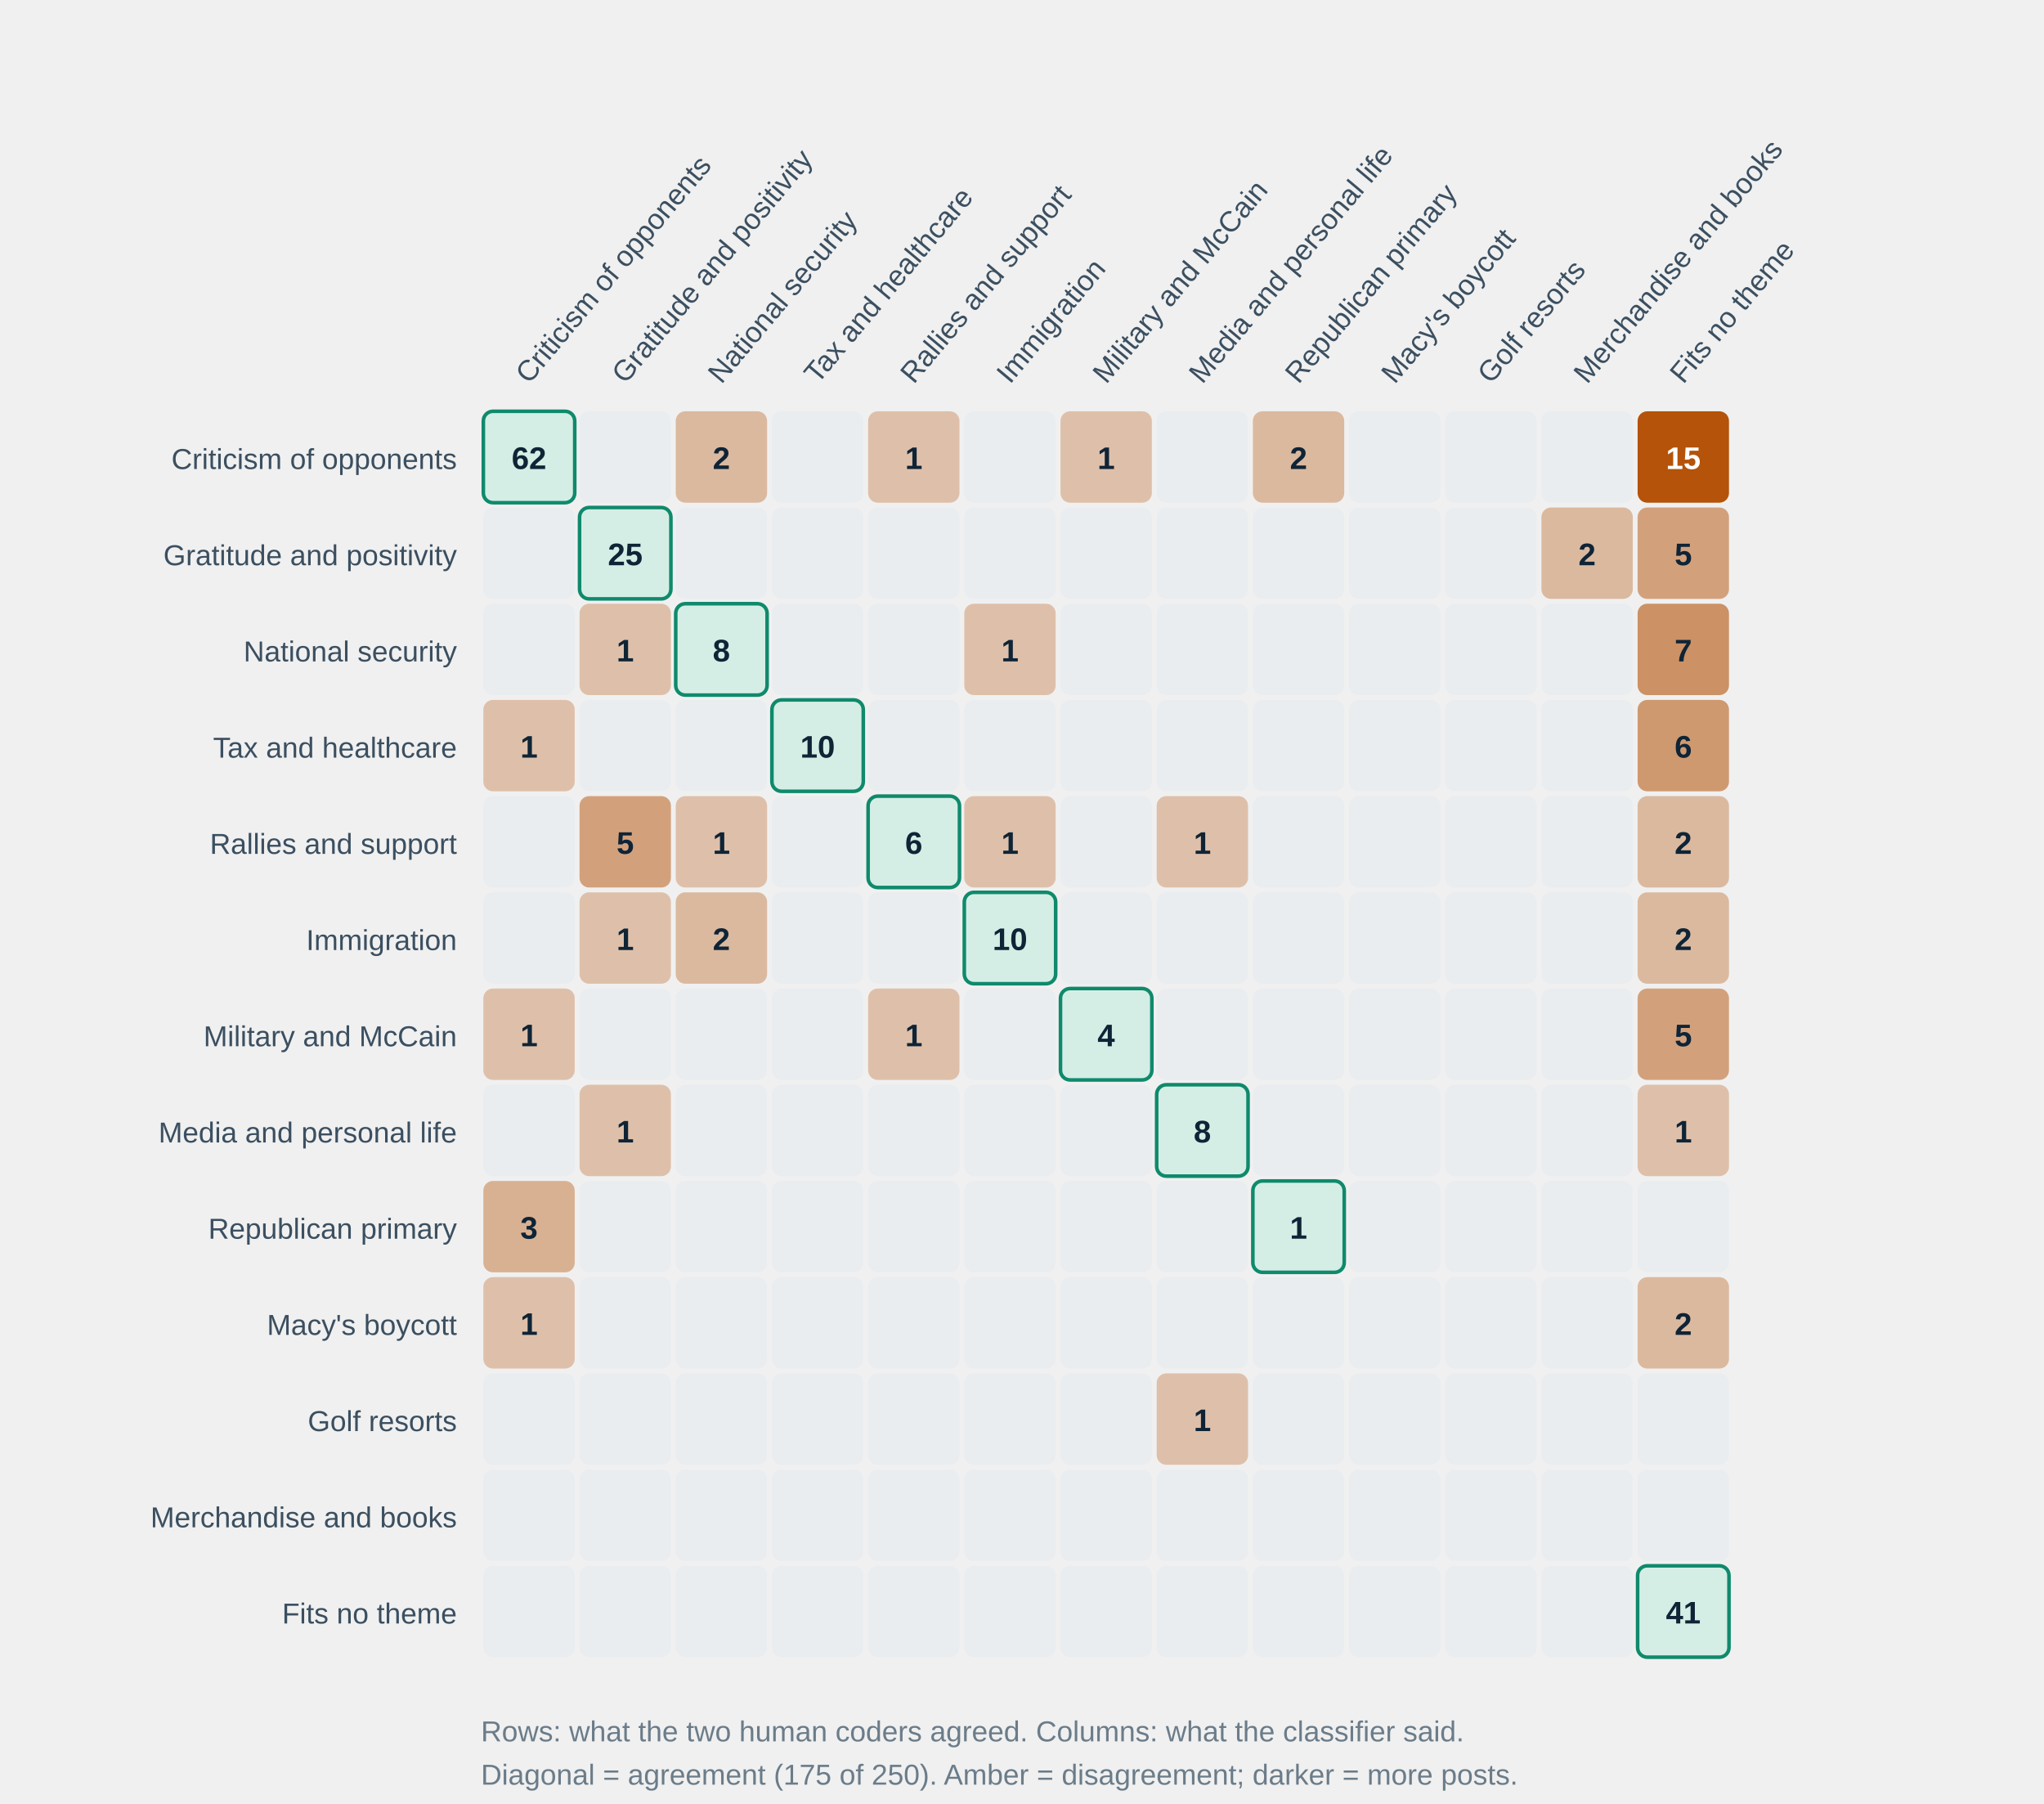
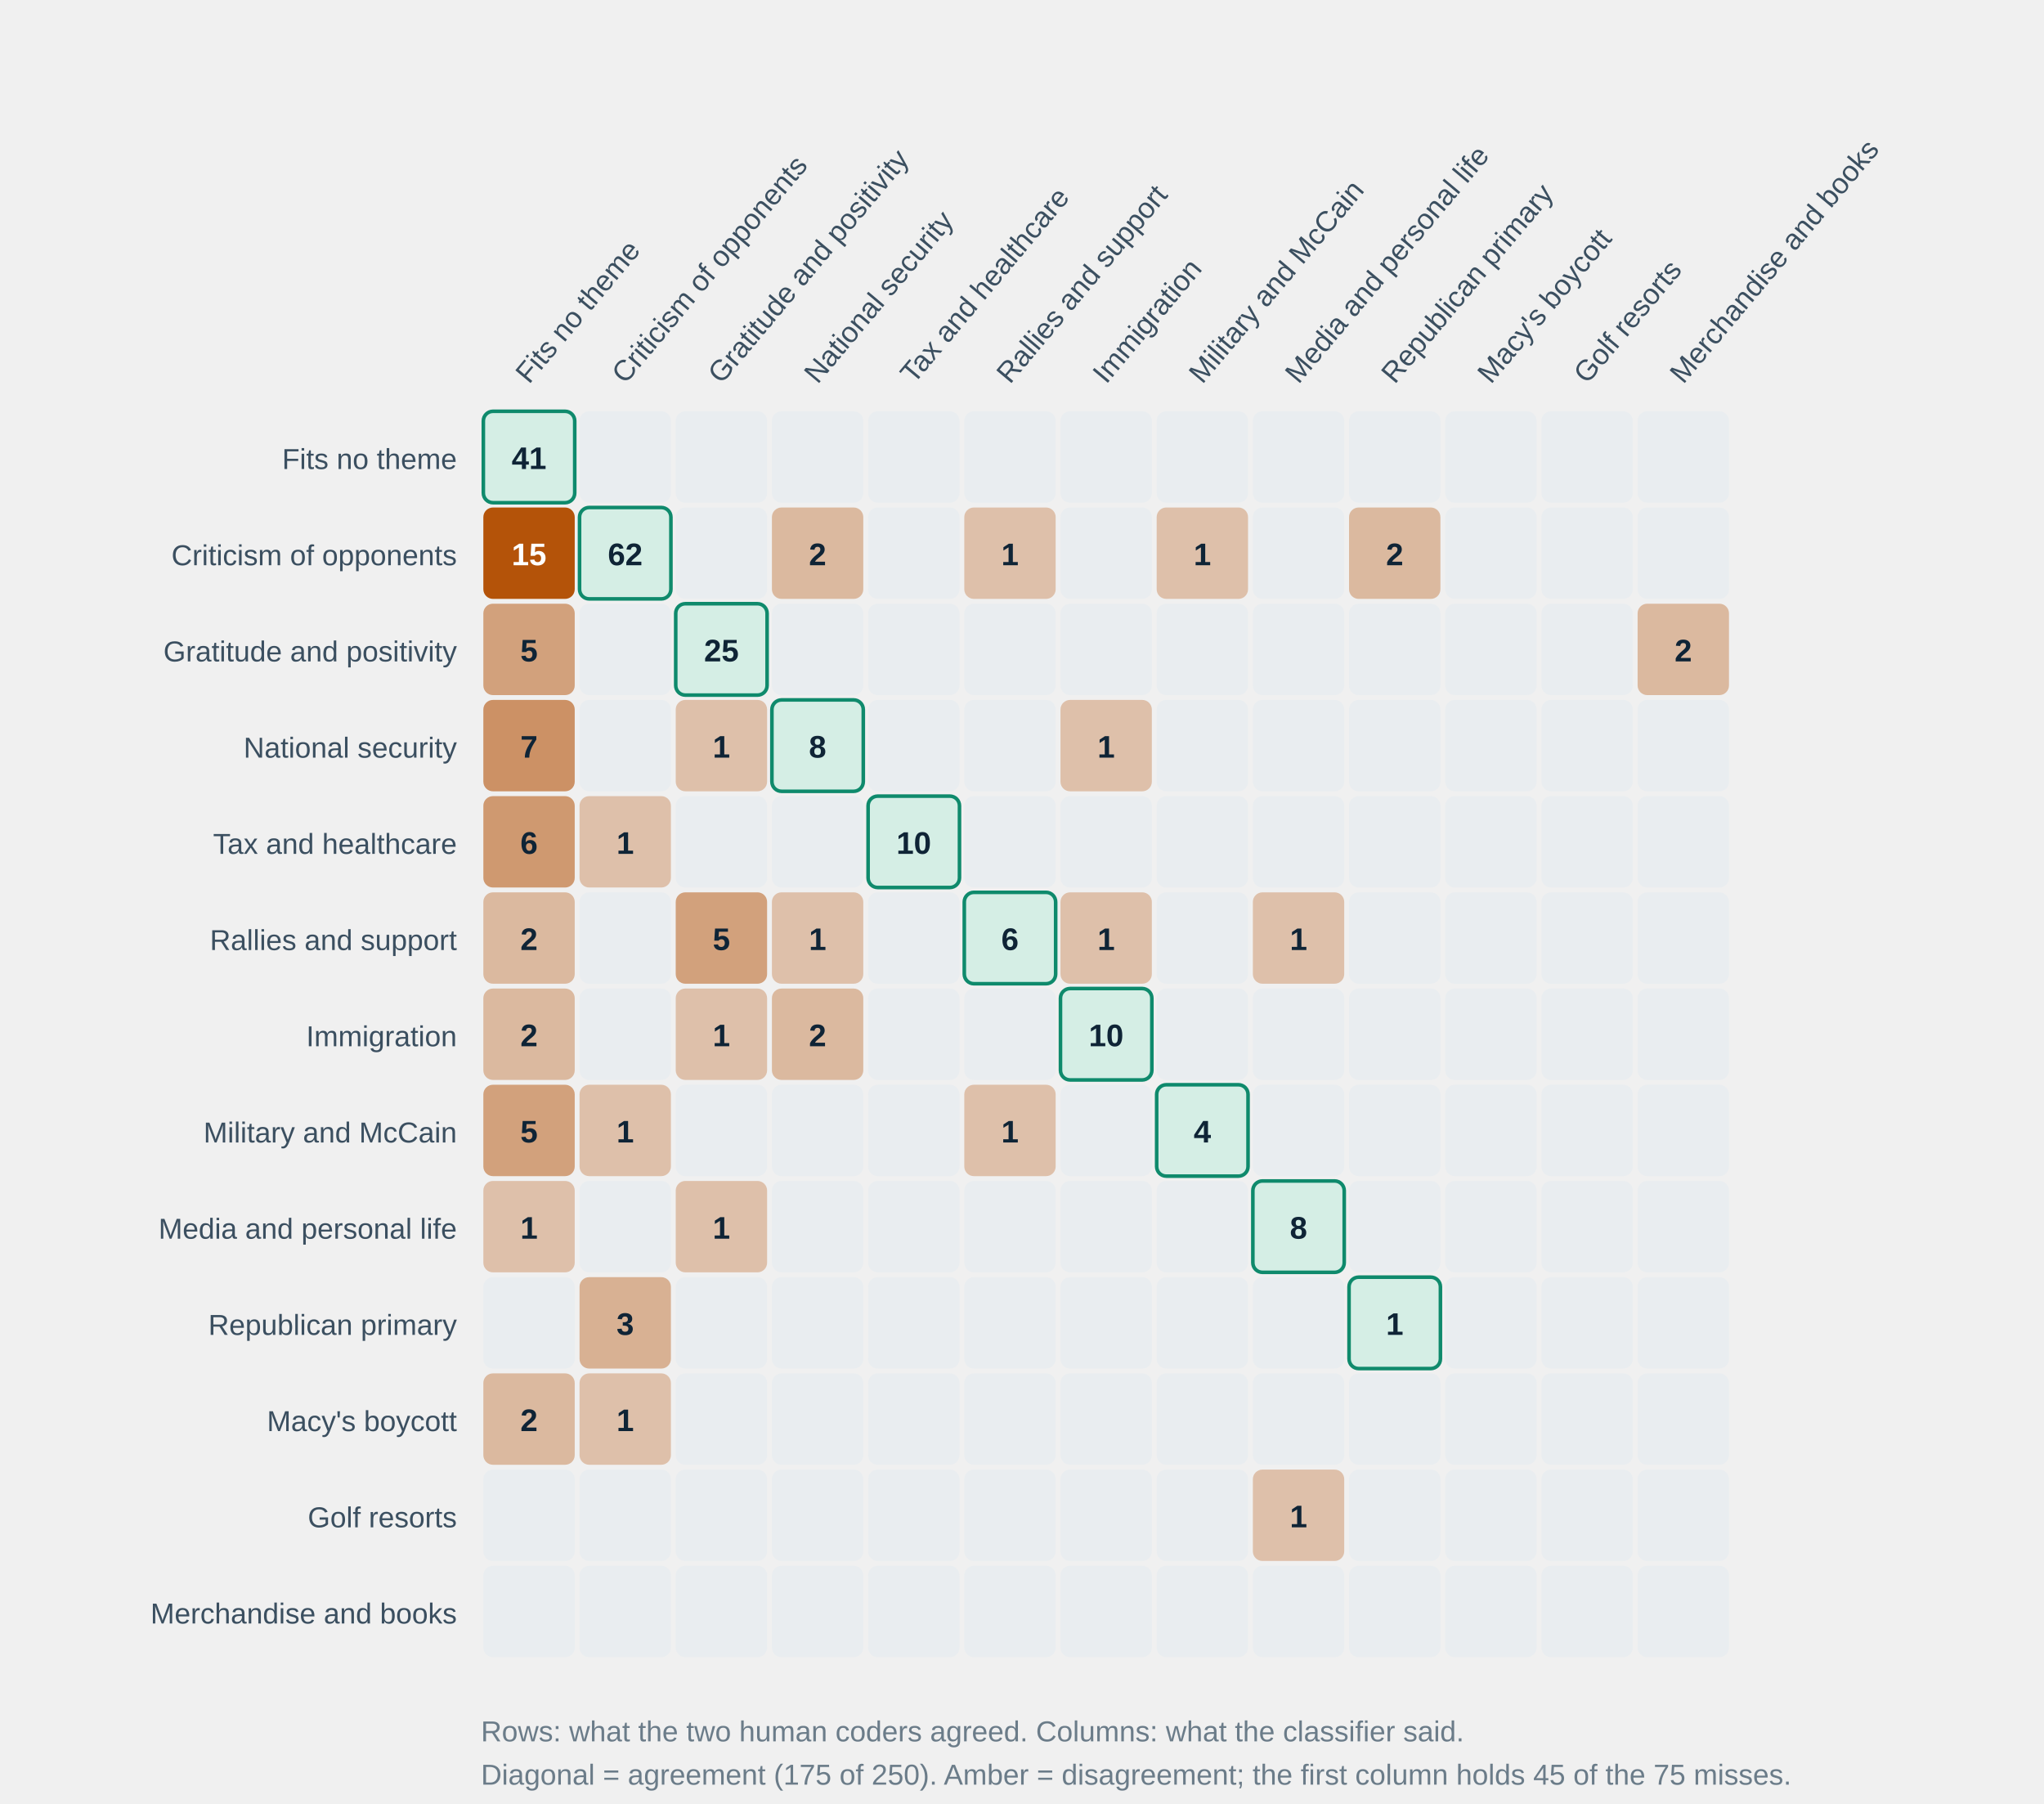
<svg xmlns="http://www.w3.org/2000/svg" viewBox="0 0 850 750" width="850" height="750" role="img" aria-labelledby="t d" font-family="'IBM Plex Sans', 'Helvetica Neue', Arial, sans-serif">
  <style>.f-ink{fill:#0f2436}.s-ink{stroke:#0f2436}.f-ink2{fill:#3b4f60}.s-ink2{stroke:#3b4f60}.f-muted{fill:#6b7c89}.s-muted{stroke:#6b7c89}.f-rule{fill:#e3e8ec}.s-rule{stroke:#e3e8ec}.f-accent{fill:#0f8a6c}.s-accent{stroke:#0f8a6c}.f-accentsoft{fill:#d5eee5}.s-accentsoft{stroke:#d5eee5}.f-grey{fill:#9aa8b2}.s-grey{stroke:#9aa8b2}.f-greysoft{fill:#e9edf0}.s-greysoft{stroke:#e9edf0}.f-amber{fill:#b45309}.s-amber{stroke:#b45309}.f-ambersoft{fill:#fbecd9}.s-ambersoft{stroke:#fbecd9}.f-bg{fill:#ffffff}.s-bg{stroke:#ffffff}@media (prefers-color-scheme: dark){.f-ink{fill:#ebf2f4}.s-ink{stroke:#ebf2f4}.f-ink2{fill:#c3d2da}.s-ink2{stroke:#c3d2da}.f-muted{fill:#93a7b2}.s-muted{stroke:#93a7b2}.f-rule{fill:#26363f}.s-rule{stroke:#26363f}.f-accent{fill:#5fd3ad}.s-accent{stroke:#5fd3ad}.f-accentsoft{fill:#173d33}.s-accentsoft{stroke:#173d33}.f-grey{fill:#6f828d}.s-grey{stroke:#6f828d}.f-greysoft{fill:#1d2b33}.s-greysoft{stroke:#1d2b33}.f-amber{fill:#f0a14a}.s-amber{stroke:#f0a14a}.f-ambersoft{fill:#3a2a14}.s-ambersoft{stroke:#3a2a14}.f-bg{fill:#0d171e}.s-bg{stroke:#0d171e}}text{font-family:'IBM Plex Sans', 'Helvetica Neue', Arial, sans-serif}</style>
-   <text x="220.0" y="160.0" font-size="12" font-weight="400" text-anchor="start" fill="#3b4f60" class="f-ink2" transform="rotate(-50 220.0 160)">Criticism of opponents</text>
-   <text x="260.0" y="160.0" font-size="12" font-weight="400" text-anchor="start" fill="#3b4f60" class="f-ink2" transform="rotate(-50 260.0 160)">Gratitude and positivity</text>
-   <text x="300.0" y="160.0" font-size="12" font-weight="400" text-anchor="start" fill="#3b4f60" class="f-ink2" transform="rotate(-50 300.0 160)">National security</text>
-   <text x="340.0" y="160.0" font-size="12" font-weight="400" text-anchor="start" fill="#3b4f60" class="f-ink2" transform="rotate(-50 340.0 160)">Tax and healthcare</text>
-   <text x="380.0" y="160.0" font-size="12" font-weight="400" text-anchor="start" fill="#3b4f60" class="f-ink2" transform="rotate(-50 380.0 160)">Rallies and support</text>
-   <text x="420.0" y="160.0" font-size="12" font-weight="400" text-anchor="start" fill="#3b4f60" class="f-ink2" transform="rotate(-50 420.0 160)">Immigration</text>
-   <text x="460.0" y="160.0" font-size="12" font-weight="400" text-anchor="start" fill="#3b4f60" class="f-ink2" transform="rotate(-50 460.0 160)">Military and McCain</text>
-   <text x="500.0" y="160.0" font-size="12" font-weight="400" text-anchor="start" fill="#3b4f60" class="f-ink2" transform="rotate(-50 500.0 160)">Media and personal life</text>
-   <text x="540.0" y="160.0" font-size="12" font-weight="400" text-anchor="start" fill="#3b4f60" class="f-ink2" transform="rotate(-50 540.0 160)">Republican primary</text>
-   <text x="580.0" y="160.0" font-size="12" font-weight="400" text-anchor="start" fill="#3b4f60" class="f-ink2" transform="rotate(-50 580.0 160)">Macy's boycott</text>
-   <text x="620.0" y="160.0" font-size="12" font-weight="400" text-anchor="start" fill="#3b4f60" class="f-ink2" transform="rotate(-50 620.0 160)">Golf resorts</text>
-   <text x="660.0" y="160.0" font-size="12" font-weight="400" text-anchor="start" fill="#3b4f60" class="f-ink2" transform="rotate(-50 660.0 160)">Merchandise and books</text>
-   <text x="700.0" y="160.0" font-size="12" font-weight="400" text-anchor="start" fill="#3b4f60" class="f-ink2" transform="rotate(-50 700.0 160)">Fits no theme</text>
-   <text x="190.0" y="195.0" font-size="12" font-weight="400" text-anchor="end" fill="#3b4f60" class="f-ink2">Criticism of opponents</text>
+   <text x="220.0" y="160.0" font-size="12" font-weight="400" text-anchor="start" fill="#3b4f60" class="f-ink2" transform="rotate(-50 220.0 160)">Fits no theme</text>
+   <text x="260.0" y="160.0" font-size="12" font-weight="400" text-anchor="start" fill="#3b4f60" class="f-ink2" transform="rotate(-50 260.0 160)">Criticism of opponents</text>
+   <text x="300.0" y="160.0" font-size="12" font-weight="400" text-anchor="start" fill="#3b4f60" class="f-ink2" transform="rotate(-50 300.0 160)">Gratitude and positivity</text>
+   <text x="340.0" y="160.0" font-size="12" font-weight="400" text-anchor="start" fill="#3b4f60" class="f-ink2" transform="rotate(-50 340.0 160)">National security</text>
+   <text x="380.0" y="160.0" font-size="12" font-weight="400" text-anchor="start" fill="#3b4f60" class="f-ink2" transform="rotate(-50 380.0 160)">Tax and healthcare</text>
+   <text x="420.0" y="160.0" font-size="12" font-weight="400" text-anchor="start" fill="#3b4f60" class="f-ink2" transform="rotate(-50 420.0 160)">Rallies and support</text>
+   <text x="460.0" y="160.0" font-size="12" font-weight="400" text-anchor="start" fill="#3b4f60" class="f-ink2" transform="rotate(-50 460.0 160)">Immigration</text>
+   <text x="500.0" y="160.0" font-size="12" font-weight="400" text-anchor="start" fill="#3b4f60" class="f-ink2" transform="rotate(-50 500.0 160)">Military and McCain</text>
+   <text x="540.0" y="160.0" font-size="12" font-weight="400" text-anchor="start" fill="#3b4f60" class="f-ink2" transform="rotate(-50 540.0 160)">Media and personal life</text>
+   <text x="580.0" y="160.0" font-size="12" font-weight="400" text-anchor="start" fill="#3b4f60" class="f-ink2" transform="rotate(-50 580.0 160)">Republican primary</text>
+   <text x="620.0" y="160.0" font-size="12" font-weight="400" text-anchor="start" fill="#3b4f60" class="f-ink2" transform="rotate(-50 620.0 160)">Macy's boycott</text>
+   <text x="660.0" y="160.0" font-size="12" font-weight="400" text-anchor="start" fill="#3b4f60" class="f-ink2" transform="rotate(-50 660.0 160)">Golf resorts</text>
+   <text x="700.0" y="160.0" font-size="12" font-weight="400" text-anchor="start" fill="#3b4f60" class="f-ink2" transform="rotate(-50 700.0 160)">Merchandise and books</text>
+   <text x="190.0" y="195.0" font-size="12" font-weight="400" text-anchor="end" fill="#3b4f60" class="f-ink2">Fits no theme</text>
  <rect x="201.0" y="171.0" width="38.0" height="38.0" rx="4" fill="#d5eee5" stroke="#0f8a6c" class="f-accentsoft s-accent" stroke-width="1.5" />
-   <text x="220.0" y="195.0" font-size="13" font-weight="600" text-anchor="middle" fill="#0f2436" class="f-ink">62</text>
+   <text x="220.0" y="195.0" font-size="13" font-weight="600" text-anchor="middle" fill="#0f2436" class="f-ink">41</text>
  <rect x="241.0" y="171.0" width="38.0" height="38.0" rx="4" fill="#e9edf0" class="f-greysoft" />
-   <rect x="281" y="171" width="38" height="38" rx="4" fill="#b45309" class="f-amber" fill-opacity="0.35" />
-   <text x="300.0" y="195.0" font-size="13" font-weight="600" text-anchor="middle" fill="#0f2436" class="f-ink">2</text>
+   <rect x="281.0" y="171.0" width="38.0" height="38.0" rx="4" fill="#e9edf0" class="f-greysoft" />
  <rect x="321.0" y="171.0" width="38.0" height="38.0" rx="4" fill="#e9edf0" class="f-greysoft" />
-   <rect x="361" y="171" width="38" height="38" rx="4" fill="#b45309" class="f-amber" fill-opacity="0.30" />
-   <text x="380.0" y="195.0" font-size="13" font-weight="600" text-anchor="middle" fill="#0f2436" class="f-ink">1</text>
+   <rect x="361.0" y="171.0" width="38.0" height="38.0" rx="4" fill="#e9edf0" class="f-greysoft" />
  <rect x="401.0" y="171.0" width="38.0" height="38.0" rx="4" fill="#e9edf0" class="f-greysoft" />
-   <rect x="441" y="171" width="38" height="38" rx="4" fill="#b45309" class="f-amber" fill-opacity="0.30" />
-   <text x="460.0" y="195.0" font-size="13" font-weight="600" text-anchor="middle" fill="#0f2436" class="f-ink">1</text>
+   <rect x="441.0" y="171.0" width="38.0" height="38.0" rx="4" fill="#e9edf0" class="f-greysoft" />
  <rect x="481.0" y="171.0" width="38.0" height="38.0" rx="4" fill="#e9edf0" class="f-greysoft" />
-   <rect x="521" y="171" width="38" height="38" rx="4" fill="#b45309" class="f-amber" fill-opacity="0.35" />
-   <text x="540.0" y="195.0" font-size="13" font-weight="600" text-anchor="middle" fill="#0f2436" class="f-ink">2</text>
+   <rect x="521.0" y="171.0" width="38.0" height="38.0" rx="4" fill="#e9edf0" class="f-greysoft" />
  <rect x="561.0" y="171.0" width="38.0" height="38.0" rx="4" fill="#e9edf0" class="f-greysoft" />
  <rect x="601.0" y="171.0" width="38.0" height="38.0" rx="4" fill="#e9edf0" class="f-greysoft" />
  <rect x="641.0" y="171.0" width="38.0" height="38.0" rx="4" fill="#e9edf0" class="f-greysoft" />
-   <rect x="681" y="171" width="38" height="38" rx="4" fill="#b45309" class="f-amber" fill-opacity="1.00" />
-   <text x="700.0" y="195.0" font-size="13" font-weight="600" text-anchor="middle" fill="#ffffff" class="f-bg">15</text>
-   <text x="190.0" y="235.0" font-size="12" font-weight="400" text-anchor="end" fill="#3b4f60" class="f-ink2">Gratitude and positivity</text>
-   <rect x="201.0" y="211.0" width="38.0" height="38.0" rx="4" fill="#e9edf0" class="f-greysoft" />
+   <rect x="681.0" y="171.0" width="38.0" height="38.0" rx="4" fill="#e9edf0" class="f-greysoft" />
+   <text x="190.0" y="235.0" font-size="12" font-weight="400" text-anchor="end" fill="#3b4f60" class="f-ink2">Criticism of opponents</text>
+   <rect x="201" y="211" width="38" height="38" rx="4" fill="#b45309" class="f-amber" fill-opacity="1.00" />
+   <text x="220.0" y="235.0" font-size="13" font-weight="600" text-anchor="middle" fill="#ffffff" class="f-bg">15</text>
  <rect x="241.0" y="211.0" width="38.0" height="38.0" rx="4" fill="#d5eee5" stroke="#0f8a6c" class="f-accentsoft s-accent" stroke-width="1.5" />
-   <text x="260.0" y="235.0" font-size="13" font-weight="600" text-anchor="middle" fill="#0f2436" class="f-ink">25</text>
+   <text x="260.0" y="235.0" font-size="13" font-weight="600" text-anchor="middle" fill="#0f2436" class="f-ink">62</text>
  <rect x="281.0" y="211.0" width="38.0" height="38.0" rx="4" fill="#e9edf0" class="f-greysoft" />
-   <rect x="321.0" y="211.0" width="38.0" height="38.0" rx="4" fill="#e9edf0" class="f-greysoft" />
+   <rect x="321" y="211" width="38" height="38" rx="4" fill="#b45309" class="f-amber" fill-opacity="0.35" />
+   <text x="340.0" y="235.0" font-size="13" font-weight="600" text-anchor="middle" fill="#0f2436" class="f-ink">2</text>
  <rect x="361.0" y="211.0" width="38.0" height="38.0" rx="4" fill="#e9edf0" class="f-greysoft" />
-   <rect x="401.0" y="211.0" width="38.0" height="38.0" rx="4" fill="#e9edf0" class="f-greysoft" />
+   <rect x="401" y="211" width="38" height="38" rx="4" fill="#b45309" class="f-amber" fill-opacity="0.30" />
+   <text x="420.0" y="235.0" font-size="13" font-weight="600" text-anchor="middle" fill="#0f2436" class="f-ink">1</text>
  <rect x="441.0" y="211.0" width="38.0" height="38.0" rx="4" fill="#e9edf0" class="f-greysoft" />
-   <rect x="481.0" y="211.0" width="38.0" height="38.0" rx="4" fill="#e9edf0" class="f-greysoft" />
+   <rect x="481" y="211" width="38" height="38" rx="4" fill="#b45309" class="f-amber" fill-opacity="0.30" />
+   <text x="500.0" y="235.0" font-size="13" font-weight="600" text-anchor="middle" fill="#0f2436" class="f-ink">1</text>
  <rect x="521.0" y="211.0" width="38.0" height="38.0" rx="4" fill="#e9edf0" class="f-greysoft" />
-   <rect x="561.0" y="211.0" width="38.0" height="38.0" rx="4" fill="#e9edf0" class="f-greysoft" />
+   <rect x="561" y="211" width="38" height="38" rx="4" fill="#b45309" class="f-amber" fill-opacity="0.35" />
+   <text x="580.0" y="235.0" font-size="13" font-weight="600" text-anchor="middle" fill="#0f2436" class="f-ink">2</text>
  <rect x="601.0" y="211.0" width="38.0" height="38.0" rx="4" fill="#e9edf0" class="f-greysoft" />
-   <rect x="641" y="211" width="38" height="38" rx="4" fill="#b45309" class="f-amber" fill-opacity="0.35" />
-   <text x="660.0" y="235.0" font-size="13" font-weight="600" text-anchor="middle" fill="#0f2436" class="f-ink">2</text>
-   <rect x="681" y="211" width="38" height="38" rx="4" fill="#b45309" class="f-amber" fill-opacity="0.50" />
-   <text x="700.0" y="235.0" font-size="13" font-weight="600" text-anchor="middle" fill="#0f2436" class="f-ink">5</text>
-   <text x="190.0" y="275.0" font-size="12" font-weight="400" text-anchor="end" fill="#3b4f60" class="f-ink2">National security</text>
-   <rect x="201.0" y="251.0" width="38.0" height="38.0" rx="4" fill="#e9edf0" class="f-greysoft" />
-   <rect x="241" y="251" width="38" height="38" rx="4" fill="#b45309" class="f-amber" fill-opacity="0.30" />
-   <text x="260.0" y="275.0" font-size="13" font-weight="600" text-anchor="middle" fill="#0f2436" class="f-ink">1</text>
+   <rect x="641.0" y="211.0" width="38.0" height="38.0" rx="4" fill="#e9edf0" class="f-greysoft" />
+   <rect x="681.0" y="211.0" width="38.0" height="38.0" rx="4" fill="#e9edf0" class="f-greysoft" />
+   <text x="190.0" y="275.0" font-size="12" font-weight="400" text-anchor="end" fill="#3b4f60" class="f-ink2">Gratitude and positivity</text>
+   <rect x="201" y="251" width="38" height="38" rx="4" fill="#b45309" class="f-amber" fill-opacity="0.50" />
+   <text x="220.0" y="275.0" font-size="13" font-weight="600" text-anchor="middle" fill="#0f2436" class="f-ink">5</text>
+   <rect x="241.0" y="251.0" width="38.0" height="38.0" rx="4" fill="#e9edf0" class="f-greysoft" />
  <rect x="281.0" y="251.0" width="38.0" height="38.0" rx="4" fill="#d5eee5" stroke="#0f8a6c" class="f-accentsoft s-accent" stroke-width="1.5" />
-   <text x="300.0" y="275.0" font-size="13" font-weight="600" text-anchor="middle" fill="#0f2436" class="f-ink">8</text>
+   <text x="300.0" y="275.0" font-size="13" font-weight="600" text-anchor="middle" fill="#0f2436" class="f-ink">25</text>
  <rect x="321.0" y="251.0" width="38.0" height="38.0" rx="4" fill="#e9edf0" class="f-greysoft" />
  <rect x="361.0" y="251.0" width="38.0" height="38.0" rx="4" fill="#e9edf0" class="f-greysoft" />
-   <rect x="401" y="251" width="38" height="38" rx="4" fill="#b45309" class="f-amber" fill-opacity="0.30" />
-   <text x="420.0" y="275.0" font-size="13" font-weight="600" text-anchor="middle" fill="#0f2436" class="f-ink">1</text>
+   <rect x="401.0" y="251.0" width="38.0" height="38.0" rx="4" fill="#e9edf0" class="f-greysoft" />
  <rect x="441.0" y="251.0" width="38.0" height="38.0" rx="4" fill="#e9edf0" class="f-greysoft" />
  <rect x="481.0" y="251.0" width="38.0" height="38.0" rx="4" fill="#e9edf0" class="f-greysoft" />
  <rect x="521.0" y="251.0" width="38.0" height="38.0" rx="4" fill="#e9edf0" class="f-greysoft" />
  <rect x="561.0" y="251.0" width="38.0" height="38.0" rx="4" fill="#e9edf0" class="f-greysoft" />
  <rect x="601.0" y="251.0" width="38.0" height="38.0" rx="4" fill="#e9edf0" class="f-greysoft" />
  <rect x="641.0" y="251.0" width="38.0" height="38.0" rx="4" fill="#e9edf0" class="f-greysoft" />
-   <rect x="681" y="251" width="38" height="38" rx="4" fill="#b45309" class="f-amber" fill-opacity="0.60" />
-   <text x="700.0" y="275.0" font-size="13" font-weight="600" text-anchor="middle" fill="#0f2436" class="f-ink">7</text>
-   <text x="190.0" y="315.0" font-size="12" font-weight="400" text-anchor="end" fill="#3b4f60" class="f-ink2">Tax and healthcare</text>
-   <rect x="201" y="291" width="38" height="38" rx="4" fill="#b45309" class="f-amber" fill-opacity="0.30" />
-   <text x="220.0" y="315.0" font-size="13" font-weight="600" text-anchor="middle" fill="#0f2436" class="f-ink">1</text>
+   <rect x="681" y="251" width="38" height="38" rx="4" fill="#b45309" class="f-amber" fill-opacity="0.35" />
+   <text x="700.0" y="275.0" font-size="13" font-weight="600" text-anchor="middle" fill="#0f2436" class="f-ink">2</text>
+   <text x="190.0" y="315.0" font-size="12" font-weight="400" text-anchor="end" fill="#3b4f60" class="f-ink2">National security</text>
+   <rect x="201" y="291" width="38" height="38" rx="4" fill="#b45309" class="f-amber" fill-opacity="0.60" />
+   <text x="220.0" y="315.0" font-size="13" font-weight="600" text-anchor="middle" fill="#0f2436" class="f-ink">7</text>
  <rect x="241.0" y="291.0" width="38.0" height="38.0" rx="4" fill="#e9edf0" class="f-greysoft" />
-   <rect x="281.0" y="291.0" width="38.0" height="38.0" rx="4" fill="#e9edf0" class="f-greysoft" />
+   <rect x="281" y="291" width="38" height="38" rx="4" fill="#b45309" class="f-amber" fill-opacity="0.30" />
+   <text x="300.0" y="315.0" font-size="13" font-weight="600" text-anchor="middle" fill="#0f2436" class="f-ink">1</text>
  <rect x="321.0" y="291.0" width="38.0" height="38.0" rx="4" fill="#d5eee5" stroke="#0f8a6c" class="f-accentsoft s-accent" stroke-width="1.5" />
-   <text x="340.0" y="315.0" font-size="13" font-weight="600" text-anchor="middle" fill="#0f2436" class="f-ink">10</text>
+   <text x="340.0" y="315.0" font-size="13" font-weight="600" text-anchor="middle" fill="#0f2436" class="f-ink">8</text>
  <rect x="361.0" y="291.0" width="38.0" height="38.0" rx="4" fill="#e9edf0" class="f-greysoft" />
  <rect x="401.0" y="291.0" width="38.0" height="38.0" rx="4" fill="#e9edf0" class="f-greysoft" />
-   <rect x="441.0" y="291.0" width="38.0" height="38.0" rx="4" fill="#e9edf0" class="f-greysoft" />
+   <rect x="441" y="291" width="38" height="38" rx="4" fill="#b45309" class="f-amber" fill-opacity="0.30" />
+   <text x="460.0" y="315.0" font-size="13" font-weight="600" text-anchor="middle" fill="#0f2436" class="f-ink">1</text>
  <rect x="481.0" y="291.0" width="38.0" height="38.0" rx="4" fill="#e9edf0" class="f-greysoft" />
  <rect x="521.0" y="291.0" width="38.0" height="38.0" rx="4" fill="#e9edf0" class="f-greysoft" />
  <rect x="561.0" y="291.0" width="38.0" height="38.0" rx="4" fill="#e9edf0" class="f-greysoft" />
  <rect x="601.0" y="291.0" width="38.0" height="38.0" rx="4" fill="#e9edf0" class="f-greysoft" />
  <rect x="641.0" y="291.0" width="38.0" height="38.0" rx="4" fill="#e9edf0" class="f-greysoft" />
-   <rect x="681" y="291" width="38" height="38" rx="4" fill="#b45309" class="f-amber" fill-opacity="0.55" />
-   <text x="700.0" y="315.0" font-size="13" font-weight="600" text-anchor="middle" fill="#0f2436" class="f-ink">6</text>
-   <text x="190.0" y="355.0" font-size="12" font-weight="400" text-anchor="end" fill="#3b4f60" class="f-ink2">Rallies and support</text>
-   <rect x="201.0" y="331.0" width="38.0" height="38.0" rx="4" fill="#e9edf0" class="f-greysoft" />
-   <rect x="241" y="331" width="38" height="38" rx="4" fill="#b45309" class="f-amber" fill-opacity="0.50" />
-   <text x="260.0" y="355.0" font-size="13" font-weight="600" text-anchor="middle" fill="#0f2436" class="f-ink">5</text>
-   <rect x="281" y="331" width="38" height="38" rx="4" fill="#b45309" class="f-amber" fill-opacity="0.30" />
-   <text x="300.0" y="355.0" font-size="13" font-weight="600" text-anchor="middle" fill="#0f2436" class="f-ink">1</text>
+   <rect x="681.0" y="291.0" width="38.0" height="38.0" rx="4" fill="#e9edf0" class="f-greysoft" />
+   <text x="190.0" y="355.0" font-size="12" font-weight="400" text-anchor="end" fill="#3b4f60" class="f-ink2">Tax and healthcare</text>
+   <rect x="201" y="331" width="38" height="38" rx="4" fill="#b45309" class="f-amber" fill-opacity="0.55" />
+   <text x="220.0" y="355.0" font-size="13" font-weight="600" text-anchor="middle" fill="#0f2436" class="f-ink">6</text>
+   <rect x="241" y="331" width="38" height="38" rx="4" fill="#b45309" class="f-amber" fill-opacity="0.30" />
+   <text x="260.0" y="355.0" font-size="13" font-weight="600" text-anchor="middle" fill="#0f2436" class="f-ink">1</text>
+   <rect x="281.0" y="331.0" width="38.0" height="38.0" rx="4" fill="#e9edf0" class="f-greysoft" />
  <rect x="321.0" y="331.0" width="38.0" height="38.0" rx="4" fill="#e9edf0" class="f-greysoft" />
  <rect x="361.0" y="331.0" width="38.0" height="38.0" rx="4" fill="#d5eee5" stroke="#0f8a6c" class="f-accentsoft s-accent" stroke-width="1.5" />
-   <text x="380.0" y="355.0" font-size="13" font-weight="600" text-anchor="middle" fill="#0f2436" class="f-ink">6</text>
-   <rect x="401" y="331" width="38" height="38" rx="4" fill="#b45309" class="f-amber" fill-opacity="0.30" />
-   <text x="420.0" y="355.0" font-size="13" font-weight="600" text-anchor="middle" fill="#0f2436" class="f-ink">1</text>
+   <text x="380.0" y="355.0" font-size="13" font-weight="600" text-anchor="middle" fill="#0f2436" class="f-ink">10</text>
+   <rect x="401.0" y="331.0" width="38.0" height="38.0" rx="4" fill="#e9edf0" class="f-greysoft" />
  <rect x="441.0" y="331.0" width="38.0" height="38.0" rx="4" fill="#e9edf0" class="f-greysoft" />
-   <rect x="481" y="331" width="38" height="38" rx="4" fill="#b45309" class="f-amber" fill-opacity="0.30" />
-   <text x="500.0" y="355.0" font-size="13" font-weight="600" text-anchor="middle" fill="#0f2436" class="f-ink">1</text>
+   <rect x="481.0" y="331.0" width="38.0" height="38.0" rx="4" fill="#e9edf0" class="f-greysoft" />
  <rect x="521.0" y="331.0" width="38.0" height="38.0" rx="4" fill="#e9edf0" class="f-greysoft" />
  <rect x="561.0" y="331.0" width="38.0" height="38.0" rx="4" fill="#e9edf0" class="f-greysoft" />
  <rect x="601.0" y="331.0" width="38.0" height="38.0" rx="4" fill="#e9edf0" class="f-greysoft" />
  <rect x="641.0" y="331.0" width="38.0" height="38.0" rx="4" fill="#e9edf0" class="f-greysoft" />
-   <rect x="681" y="331" width="38" height="38" rx="4" fill="#b45309" class="f-amber" fill-opacity="0.35" />
-   <text x="700.0" y="355.0" font-size="13" font-weight="600" text-anchor="middle" fill="#0f2436" class="f-ink">2</text>
-   <text x="190.0" y="395.0" font-size="12" font-weight="400" text-anchor="end" fill="#3b4f60" class="f-ink2">Immigration</text>
-   <rect x="201.0" y="371.0" width="38.0" height="38.0" rx="4" fill="#e9edf0" class="f-greysoft" />
-   <rect x="241" y="371" width="38" height="38" rx="4" fill="#b45309" class="f-amber" fill-opacity="0.30" />
-   <text x="260.0" y="395.0" font-size="13" font-weight="600" text-anchor="middle" fill="#0f2436" class="f-ink">1</text>
-   <rect x="281" y="371" width="38" height="38" rx="4" fill="#b45309" class="f-amber" fill-opacity="0.35" />
-   <text x="300.0" y="395.0" font-size="13" font-weight="600" text-anchor="middle" fill="#0f2436" class="f-ink">2</text>
-   <rect x="321.0" y="371.0" width="38.0" height="38.0" rx="4" fill="#e9edf0" class="f-greysoft" />
+   <rect x="681.0" y="331.0" width="38.0" height="38.0" rx="4" fill="#e9edf0" class="f-greysoft" />
+   <text x="190.0" y="395.0" font-size="12" font-weight="400" text-anchor="end" fill="#3b4f60" class="f-ink2">Rallies and support</text>
+   <rect x="201" y="371" width="38" height="38" rx="4" fill="#b45309" class="f-amber" fill-opacity="0.35" />
+   <text x="220.0" y="395.0" font-size="13" font-weight="600" text-anchor="middle" fill="#0f2436" class="f-ink">2</text>
+   <rect x="241.0" y="371.0" width="38.0" height="38.0" rx="4" fill="#e9edf0" class="f-greysoft" />
+   <rect x="281" y="371" width="38" height="38" rx="4" fill="#b45309" class="f-amber" fill-opacity="0.50" />
+   <text x="300.0" y="395.0" font-size="13" font-weight="600" text-anchor="middle" fill="#0f2436" class="f-ink">5</text>
+   <rect x="321" y="371" width="38" height="38" rx="4" fill="#b45309" class="f-amber" fill-opacity="0.30" />
+   <text x="340.0" y="395.0" font-size="13" font-weight="600" text-anchor="middle" fill="#0f2436" class="f-ink">1</text>
  <rect x="361.0" y="371.0" width="38.0" height="38.0" rx="4" fill="#e9edf0" class="f-greysoft" />
  <rect x="401.0" y="371.0" width="38.0" height="38.0" rx="4" fill="#d5eee5" stroke="#0f8a6c" class="f-accentsoft s-accent" stroke-width="1.5" />
-   <text x="420.0" y="395.0" font-size="13" font-weight="600" text-anchor="middle" fill="#0f2436" class="f-ink">10</text>
-   <rect x="441.0" y="371.0" width="38.0" height="38.0" rx="4" fill="#e9edf0" class="f-greysoft" />
+   <text x="420.0" y="395.0" font-size="13" font-weight="600" text-anchor="middle" fill="#0f2436" class="f-ink">6</text>
+   <rect x="441" y="371" width="38" height="38" rx="4" fill="#b45309" class="f-amber" fill-opacity="0.30" />
+   <text x="460.0" y="395.0" font-size="13" font-weight="600" text-anchor="middle" fill="#0f2436" class="f-ink">1</text>
  <rect x="481.0" y="371.0" width="38.0" height="38.0" rx="4" fill="#e9edf0" class="f-greysoft" />
-   <rect x="521.0" y="371.0" width="38.0" height="38.0" rx="4" fill="#e9edf0" class="f-greysoft" />
+   <rect x="521" y="371" width="38" height="38" rx="4" fill="#b45309" class="f-amber" fill-opacity="0.30" />
+   <text x="540.0" y="395.0" font-size="13" font-weight="600" text-anchor="middle" fill="#0f2436" class="f-ink">1</text>
  <rect x="561.0" y="371.0" width="38.0" height="38.0" rx="4" fill="#e9edf0" class="f-greysoft" />
  <rect x="601.0" y="371.0" width="38.0" height="38.0" rx="4" fill="#e9edf0" class="f-greysoft" />
  <rect x="641.0" y="371.0" width="38.0" height="38.0" rx="4" fill="#e9edf0" class="f-greysoft" />
-   <rect x="681" y="371" width="38" height="38" rx="4" fill="#b45309" class="f-amber" fill-opacity="0.35" />
-   <text x="700.0" y="395.0" font-size="13" font-weight="600" text-anchor="middle" fill="#0f2436" class="f-ink">2</text>
-   <text x="190.0" y="435.0" font-size="12" font-weight="400" text-anchor="end" fill="#3b4f60" class="f-ink2">Military and McCain</text>
-   <rect x="201" y="411" width="38" height="38" rx="4" fill="#b45309" class="f-amber" fill-opacity="0.30" />
-   <text x="220.0" y="435.0" font-size="13" font-weight="600" text-anchor="middle" fill="#0f2436" class="f-ink">1</text>
+   <rect x="681.0" y="371.0" width="38.0" height="38.0" rx="4" fill="#e9edf0" class="f-greysoft" />
+   <text x="190.0" y="435.0" font-size="12" font-weight="400" text-anchor="end" fill="#3b4f60" class="f-ink2">Immigration</text>
+   <rect x="201" y="411" width="38" height="38" rx="4" fill="#b45309" class="f-amber" fill-opacity="0.35" />
+   <text x="220.0" y="435.0" font-size="13" font-weight="600" text-anchor="middle" fill="#0f2436" class="f-ink">2</text>
  <rect x="241.0" y="411.0" width="38.0" height="38.0" rx="4" fill="#e9edf0" class="f-greysoft" />
-   <rect x="281.0" y="411.0" width="38.0" height="38.0" rx="4" fill="#e9edf0" class="f-greysoft" />
-   <rect x="321.0" y="411.0" width="38.0" height="38.0" rx="4" fill="#e9edf0" class="f-greysoft" />
-   <rect x="361" y="411" width="38" height="38" rx="4" fill="#b45309" class="f-amber" fill-opacity="0.30" />
-   <text x="380.0" y="435.0" font-size="13" font-weight="600" text-anchor="middle" fill="#0f2436" class="f-ink">1</text>
+   <rect x="281" y="411" width="38" height="38" rx="4" fill="#b45309" class="f-amber" fill-opacity="0.30" />
+   <text x="300.0" y="435.0" font-size="13" font-weight="600" text-anchor="middle" fill="#0f2436" class="f-ink">1</text>
+   <rect x="321" y="411" width="38" height="38" rx="4" fill="#b45309" class="f-amber" fill-opacity="0.35" />
+   <text x="340.0" y="435.0" font-size="13" font-weight="600" text-anchor="middle" fill="#0f2436" class="f-ink">2</text>
+   <rect x="361.0" y="411.0" width="38.0" height="38.0" rx="4" fill="#e9edf0" class="f-greysoft" />
  <rect x="401.0" y="411.0" width="38.0" height="38.0" rx="4" fill="#e9edf0" class="f-greysoft" />
  <rect x="441.0" y="411.0" width="38.0" height="38.0" rx="4" fill="#d5eee5" stroke="#0f8a6c" class="f-accentsoft s-accent" stroke-width="1.5" />
-   <text x="460.0" y="435.0" font-size="13" font-weight="600" text-anchor="middle" fill="#0f2436" class="f-ink">4</text>
+   <text x="460.0" y="435.0" font-size="13" font-weight="600" text-anchor="middle" fill="#0f2436" class="f-ink">10</text>
  <rect x="481.0" y="411.0" width="38.0" height="38.0" rx="4" fill="#e9edf0" class="f-greysoft" />
  <rect x="521.0" y="411.0" width="38.0" height="38.0" rx="4" fill="#e9edf0" class="f-greysoft" />
  <rect x="561.0" y="411.0" width="38.0" height="38.0" rx="4" fill="#e9edf0" class="f-greysoft" />
  <rect x="601.0" y="411.0" width="38.0" height="38.0" rx="4" fill="#e9edf0" class="f-greysoft" />
  <rect x="641.0" y="411.0" width="38.0" height="38.0" rx="4" fill="#e9edf0" class="f-greysoft" />
-   <rect x="681" y="411" width="38" height="38" rx="4" fill="#b45309" class="f-amber" fill-opacity="0.50" />
-   <text x="700.0" y="435.0" font-size="13" font-weight="600" text-anchor="middle" fill="#0f2436" class="f-ink">5</text>
-   <text x="190.0" y="475.0" font-size="12" font-weight="400" text-anchor="end" fill="#3b4f60" class="f-ink2">Media and personal life</text>
-   <rect x="201.0" y="451.0" width="38.0" height="38.0" rx="4" fill="#e9edf0" class="f-greysoft" />
+   <rect x="681.0" y="411.0" width="38.0" height="38.0" rx="4" fill="#e9edf0" class="f-greysoft" />
+   <text x="190.0" y="475.0" font-size="12" font-weight="400" text-anchor="end" fill="#3b4f60" class="f-ink2">Military and McCain</text>
+   <rect x="201" y="451" width="38" height="38" rx="4" fill="#b45309" class="f-amber" fill-opacity="0.50" />
+   <text x="220.0" y="475.0" font-size="13" font-weight="600" text-anchor="middle" fill="#0f2436" class="f-ink">5</text>
  <rect x="241" y="451" width="38" height="38" rx="4" fill="#b45309" class="f-amber" fill-opacity="0.30" />
  <text x="260.0" y="475.0" font-size="13" font-weight="600" text-anchor="middle" fill="#0f2436" class="f-ink">1</text>
  <rect x="281.0" y="451.0" width="38.0" height="38.0" rx="4" fill="#e9edf0" class="f-greysoft" />
  <rect x="321.0" y="451.0" width="38.0" height="38.0" rx="4" fill="#e9edf0" class="f-greysoft" />
  <rect x="361.0" y="451.0" width="38.0" height="38.0" rx="4" fill="#e9edf0" class="f-greysoft" />
-   <rect x="401.0" y="451.0" width="38.0" height="38.0" rx="4" fill="#e9edf0" class="f-greysoft" />
+   <rect x="401" y="451" width="38" height="38" rx="4" fill="#b45309" class="f-amber" fill-opacity="0.30" />
+   <text x="420.0" y="475.0" font-size="13" font-weight="600" text-anchor="middle" fill="#0f2436" class="f-ink">1</text>
  <rect x="441.0" y="451.0" width="38.0" height="38.0" rx="4" fill="#e9edf0" class="f-greysoft" />
  <rect x="481.0" y="451.0" width="38.0" height="38.0" rx="4" fill="#d5eee5" stroke="#0f8a6c" class="f-accentsoft s-accent" stroke-width="1.5" />
-   <text x="500.0" y="475.0" font-size="13" font-weight="600" text-anchor="middle" fill="#0f2436" class="f-ink">8</text>
+   <text x="500.0" y="475.0" font-size="13" font-weight="600" text-anchor="middle" fill="#0f2436" class="f-ink">4</text>
  <rect x="521.0" y="451.0" width="38.0" height="38.0" rx="4" fill="#e9edf0" class="f-greysoft" />
  <rect x="561.0" y="451.0" width="38.0" height="38.0" rx="4" fill="#e9edf0" class="f-greysoft" />
  <rect x="601.0" y="451.0" width="38.0" height="38.0" rx="4" fill="#e9edf0" class="f-greysoft" />
  <rect x="641.0" y="451.0" width="38.0" height="38.0" rx="4" fill="#e9edf0" class="f-greysoft" />
-   <rect x="681" y="451" width="38" height="38" rx="4" fill="#b45309" class="f-amber" fill-opacity="0.30" />
-   <text x="700.0" y="475.0" font-size="13" font-weight="600" text-anchor="middle" fill="#0f2436" class="f-ink">1</text>
-   <text x="190.0" y="515.0" font-size="12" font-weight="400" text-anchor="end" fill="#3b4f60" class="f-ink2">Republican primary</text>
-   <rect x="201" y="491" width="38" height="38" rx="4" fill="#b45309" class="f-amber" fill-opacity="0.40" />
-   <text x="220.0" y="515.0" font-size="13" font-weight="600" text-anchor="middle" fill="#0f2436" class="f-ink">3</text>
+   <rect x="681.0" y="451.0" width="38.0" height="38.0" rx="4" fill="#e9edf0" class="f-greysoft" />
+   <text x="190.0" y="515.0" font-size="12" font-weight="400" text-anchor="end" fill="#3b4f60" class="f-ink2">Media and personal life</text>
+   <rect x="201" y="491" width="38" height="38" rx="4" fill="#b45309" class="f-amber" fill-opacity="0.30" />
+   <text x="220.0" y="515.0" font-size="13" font-weight="600" text-anchor="middle" fill="#0f2436" class="f-ink">1</text>
  <rect x="241.0" y="491.0" width="38.0" height="38.0" rx="4" fill="#e9edf0" class="f-greysoft" />
-   <rect x="281.0" y="491.0" width="38.0" height="38.0" rx="4" fill="#e9edf0" class="f-greysoft" />
+   <rect x="281" y="491" width="38" height="38" rx="4" fill="#b45309" class="f-amber" fill-opacity="0.30" />
+   <text x="300.0" y="515.0" font-size="13" font-weight="600" text-anchor="middle" fill="#0f2436" class="f-ink">1</text>
  <rect x="321.0" y="491.0" width="38.0" height="38.0" rx="4" fill="#e9edf0" class="f-greysoft" />
  <rect x="361.0" y="491.0" width="38.0" height="38.0" rx="4" fill="#e9edf0" class="f-greysoft" />
  <rect x="401.0" y="491.0" width="38.0" height="38.0" rx="4" fill="#e9edf0" class="f-greysoft" />
  <rect x="441.0" y="491.0" width="38.0" height="38.0" rx="4" fill="#e9edf0" class="f-greysoft" />
  <rect x="481.0" y="491.0" width="38.0" height="38.0" rx="4" fill="#e9edf0" class="f-greysoft" />
  <rect x="521.0" y="491.0" width="38.0" height="38.0" rx="4" fill="#d5eee5" stroke="#0f8a6c" class="f-accentsoft s-accent" stroke-width="1.5" />
-   <text x="540.0" y="515.0" font-size="13" font-weight="600" text-anchor="middle" fill="#0f2436" class="f-ink">1</text>
+   <text x="540.0" y="515.0" font-size="13" font-weight="600" text-anchor="middle" fill="#0f2436" class="f-ink">8</text>
  <rect x="561.0" y="491.0" width="38.0" height="38.0" rx="4" fill="#e9edf0" class="f-greysoft" />
  <rect x="601.0" y="491.0" width="38.0" height="38.0" rx="4" fill="#e9edf0" class="f-greysoft" />
  <rect x="641.0" y="491.0" width="38.0" height="38.0" rx="4" fill="#e9edf0" class="f-greysoft" />
  <rect x="681.0" y="491.0" width="38.0" height="38.0" rx="4" fill="#e9edf0" class="f-greysoft" />
-   <text x="190.0" y="555.0" font-size="12" font-weight="400" text-anchor="end" fill="#3b4f60" class="f-ink2">Macy's boycott</text>
-   <rect x="201" y="531" width="38" height="38" rx="4" fill="#b45309" class="f-amber" fill-opacity="0.30" />
-   <text x="220.0" y="555.0" font-size="13" font-weight="600" text-anchor="middle" fill="#0f2436" class="f-ink">1</text>
-   <rect x="241.0" y="531.0" width="38.0" height="38.0" rx="4" fill="#e9edf0" class="f-greysoft" />
+   <text x="190.0" y="555.0" font-size="12" font-weight="400" text-anchor="end" fill="#3b4f60" class="f-ink2">Republican primary</text>
+   <rect x="201.0" y="531.0" width="38.0" height="38.0" rx="4" fill="#e9edf0" class="f-greysoft" />
+   <rect x="241" y="531" width="38" height="38" rx="4" fill="#b45309" class="f-amber" fill-opacity="0.40" />
+   <text x="260.0" y="555.0" font-size="13" font-weight="600" text-anchor="middle" fill="#0f2436" class="f-ink">3</text>
  <rect x="281.0" y="531.0" width="38.0" height="38.0" rx="4" fill="#e9edf0" class="f-greysoft" />
  <rect x="321.0" y="531.0" width="38.0" height="38.0" rx="4" fill="#e9edf0" class="f-greysoft" />
  <rect x="361.0" y="531.0" width="38.0" height="38.0" rx="4" fill="#e9edf0" class="f-greysoft" />
  <rect x="401.0" y="531.0" width="38.0" height="38.0" rx="4" fill="#e9edf0" class="f-greysoft" />
  <rect x="441.0" y="531.0" width="38.0" height="38.0" rx="4" fill="#e9edf0" class="f-greysoft" />
  <rect x="481.0" y="531.0" width="38.0" height="38.0" rx="4" fill="#e9edf0" class="f-greysoft" />
  <rect x="521.0" y="531.0" width="38.0" height="38.0" rx="4" fill="#e9edf0" class="f-greysoft" />
-   <rect x="561.0" y="531.0" width="38.0" height="38.0" rx="4" fill="#e9edf0" class="f-greysoft" />
+   <rect x="561.0" y="531.0" width="38.0" height="38.0" rx="4" fill="#d5eee5" stroke="#0f8a6c" class="f-accentsoft s-accent" stroke-width="1.5" />
+   <text x="580.0" y="555.0" font-size="13" font-weight="600" text-anchor="middle" fill="#0f2436" class="f-ink">1</text>
  <rect x="601.0" y="531.0" width="38.0" height="38.0" rx="4" fill="#e9edf0" class="f-greysoft" />
  <rect x="641.0" y="531.0" width="38.0" height="38.0" rx="4" fill="#e9edf0" class="f-greysoft" />
-   <rect x="681" y="531" width="38" height="38" rx="4" fill="#b45309" class="f-amber" fill-opacity="0.35" />
-   <text x="700.0" y="555.0" font-size="13" font-weight="600" text-anchor="middle" fill="#0f2436" class="f-ink">2</text>
-   <text x="190.0" y="595.0" font-size="12" font-weight="400" text-anchor="end" fill="#3b4f60" class="f-ink2">Golf resorts</text>
-   <rect x="201.0" y="571.0" width="38.0" height="38.0" rx="4" fill="#e9edf0" class="f-greysoft" />
-   <rect x="241.0" y="571.0" width="38.0" height="38.0" rx="4" fill="#e9edf0" class="f-greysoft" />
+   <rect x="681.0" y="531.0" width="38.0" height="38.0" rx="4" fill="#e9edf0" class="f-greysoft" />
+   <text x="190.0" y="595.0" font-size="12" font-weight="400" text-anchor="end" fill="#3b4f60" class="f-ink2">Macy's boycott</text>
+   <rect x="201" y="571" width="38" height="38" rx="4" fill="#b45309" class="f-amber" fill-opacity="0.35" />
+   <text x="220.0" y="595.0" font-size="13" font-weight="600" text-anchor="middle" fill="#0f2436" class="f-ink">2</text>
+   <rect x="241" y="571" width="38" height="38" rx="4" fill="#b45309" class="f-amber" fill-opacity="0.30" />
+   <text x="260.0" y="595.0" font-size="13" font-weight="600" text-anchor="middle" fill="#0f2436" class="f-ink">1</text>
  <rect x="281.0" y="571.0" width="38.0" height="38.0" rx="4" fill="#e9edf0" class="f-greysoft" />
  <rect x="321.0" y="571.0" width="38.0" height="38.0" rx="4" fill="#e9edf0" class="f-greysoft" />
  <rect x="361.0" y="571.0" width="38.0" height="38.0" rx="4" fill="#e9edf0" class="f-greysoft" />
  <rect x="401.0" y="571.0" width="38.0" height="38.0" rx="4" fill="#e9edf0" class="f-greysoft" />
  <rect x="441.0" y="571.0" width="38.0" height="38.0" rx="4" fill="#e9edf0" class="f-greysoft" />
-   <rect x="481" y="571" width="38" height="38" rx="4" fill="#b45309" class="f-amber" fill-opacity="0.30" />
-   <text x="500.0" y="595.0" font-size="13" font-weight="600" text-anchor="middle" fill="#0f2436" class="f-ink">1</text>
+   <rect x="481.0" y="571.0" width="38.0" height="38.0" rx="4" fill="#e9edf0" class="f-greysoft" />
  <rect x="521.0" y="571.0" width="38.0" height="38.0" rx="4" fill="#e9edf0" class="f-greysoft" />
  <rect x="561.0" y="571.0" width="38.0" height="38.0" rx="4" fill="#e9edf0" class="f-greysoft" />
  <rect x="601.0" y="571.0" width="38.0" height="38.0" rx="4" fill="#e9edf0" class="f-greysoft" />
  <rect x="641.0" y="571.0" width="38.0" height="38.0" rx="4" fill="#e9edf0" class="f-greysoft" />
  <rect x="681.0" y="571.0" width="38.0" height="38.0" rx="4" fill="#e9edf0" class="f-greysoft" />
-   <text x="190.0" y="635.0" font-size="12" font-weight="400" text-anchor="end" fill="#3b4f60" class="f-ink2">Merchandise and books</text>
+   <text x="190.0" y="635.0" font-size="12" font-weight="400" text-anchor="end" fill="#3b4f60" class="f-ink2">Golf resorts</text>
  <rect x="201.0" y="611.0" width="38.0" height="38.0" rx="4" fill="#e9edf0" class="f-greysoft" />
  <rect x="241.0" y="611.0" width="38.0" height="38.0" rx="4" fill="#e9edf0" class="f-greysoft" />
  <rect x="281.0" y="611.0" width="38.0" height="38.0" rx="4" fill="#e9edf0" class="f-greysoft" />
  <rect x="321.0" y="611.0" width="38.0" height="38.0" rx="4" fill="#e9edf0" class="f-greysoft" />
  <rect x="361.0" y="611.0" width="38.0" height="38.0" rx="4" fill="#e9edf0" class="f-greysoft" />
  <rect x="401.0" y="611.0" width="38.0" height="38.0" rx="4" fill="#e9edf0" class="f-greysoft" />
  <rect x="441.0" y="611.0" width="38.0" height="38.0" rx="4" fill="#e9edf0" class="f-greysoft" />
  <rect x="481.0" y="611.0" width="38.0" height="38.0" rx="4" fill="#e9edf0" class="f-greysoft" />
-   <rect x="521.0" y="611.0" width="38.0" height="38.0" rx="4" fill="#e9edf0" class="f-greysoft" />
+   <rect x="521" y="611" width="38" height="38" rx="4" fill="#b45309" class="f-amber" fill-opacity="0.30" />
+   <text x="540.0" y="635.0" font-size="13" font-weight="600" text-anchor="middle" fill="#0f2436" class="f-ink">1</text>
  <rect x="561.0" y="611.0" width="38.0" height="38.0" rx="4" fill="#e9edf0" class="f-greysoft" />
  <rect x="601.0" y="611.0" width="38.0" height="38.0" rx="4" fill="#e9edf0" class="f-greysoft" />
  <rect x="641.0" y="611.0" width="38.0" height="38.0" rx="4" fill="#e9edf0" class="f-greysoft" />
  <rect x="681.0" y="611.0" width="38.0" height="38.0" rx="4" fill="#e9edf0" class="f-greysoft" />
-   <text x="190.0" y="675.0" font-size="12" font-weight="400" text-anchor="end" fill="#3b4f60" class="f-ink2">Fits no theme</text>
+   <text x="190.0" y="675.0" font-size="12" font-weight="400" text-anchor="end" fill="#3b4f60" class="f-ink2">Merchandise and books</text>
  <rect x="201.0" y="651.0" width="38.0" height="38.0" rx="4" fill="#e9edf0" class="f-greysoft" />
  <rect x="241.0" y="651.0" width="38.0" height="38.0" rx="4" fill="#e9edf0" class="f-greysoft" />
  <rect x="281.0" y="651.0" width="38.0" height="38.0" rx="4" fill="#e9edf0" class="f-greysoft" />
  <rect x="321.0" y="651.0" width="38.0" height="38.0" rx="4" fill="#e9edf0" class="f-greysoft" />
  <rect x="361.0" y="651.0" width="38.0" height="38.0" rx="4" fill="#e9edf0" class="f-greysoft" />
  <rect x="401.0" y="651.0" width="38.0" height="38.0" rx="4" fill="#e9edf0" class="f-greysoft" />
  <rect x="441.0" y="651.0" width="38.0" height="38.0" rx="4" fill="#e9edf0" class="f-greysoft" />
  <rect x="481.0" y="651.0" width="38.0" height="38.0" rx="4" fill="#e9edf0" class="f-greysoft" />
  <rect x="521.0" y="651.0" width="38.0" height="38.0" rx="4" fill="#e9edf0" class="f-greysoft" />
  <rect x="561.0" y="651.0" width="38.0" height="38.0" rx="4" fill="#e9edf0" class="f-greysoft" />
  <rect x="601.0" y="651.0" width="38.0" height="38.0" rx="4" fill="#e9edf0" class="f-greysoft" />
  <rect x="641.0" y="651.0" width="38.0" height="38.0" rx="4" fill="#e9edf0" class="f-greysoft" />
-   <rect x="681.0" y="651.0" width="38.0" height="38.0" rx="4" fill="#d5eee5" stroke="#0f8a6c" class="f-accentsoft s-accent" stroke-width="1.5" />
-   <text x="700.0" y="675.0" font-size="13" font-weight="600" text-anchor="middle" fill="#0f2436" class="f-ink">41</text>
+   <rect x="681.0" y="651.0" width="38.0" height="38.0" rx="4" fill="#e9edf0" class="f-greysoft" />
  <text x="200.0" y="724.0" font-size="12" font-weight="400" text-anchor="start" fill="#6b7c89" class="f-muted">Rows: what the two human coders agreed. Columns: what the classifier said.</text>
-   <text x="200.0" y="742.0" font-size="12" font-weight="400" text-anchor="start" fill="#6b7c89" class="f-muted">Diagonal = agreement (175 of 250). Amber = disagreement; darker = more posts.</text>
+   <text x="200.0" y="742.0" font-size="12" font-weight="400" text-anchor="start" fill="#6b7c89" class="f-muted">Diagonal = agreement (175 of 250). Amber = disagreement; the first column holds 45 of the 75 misses.</text>
</svg>
